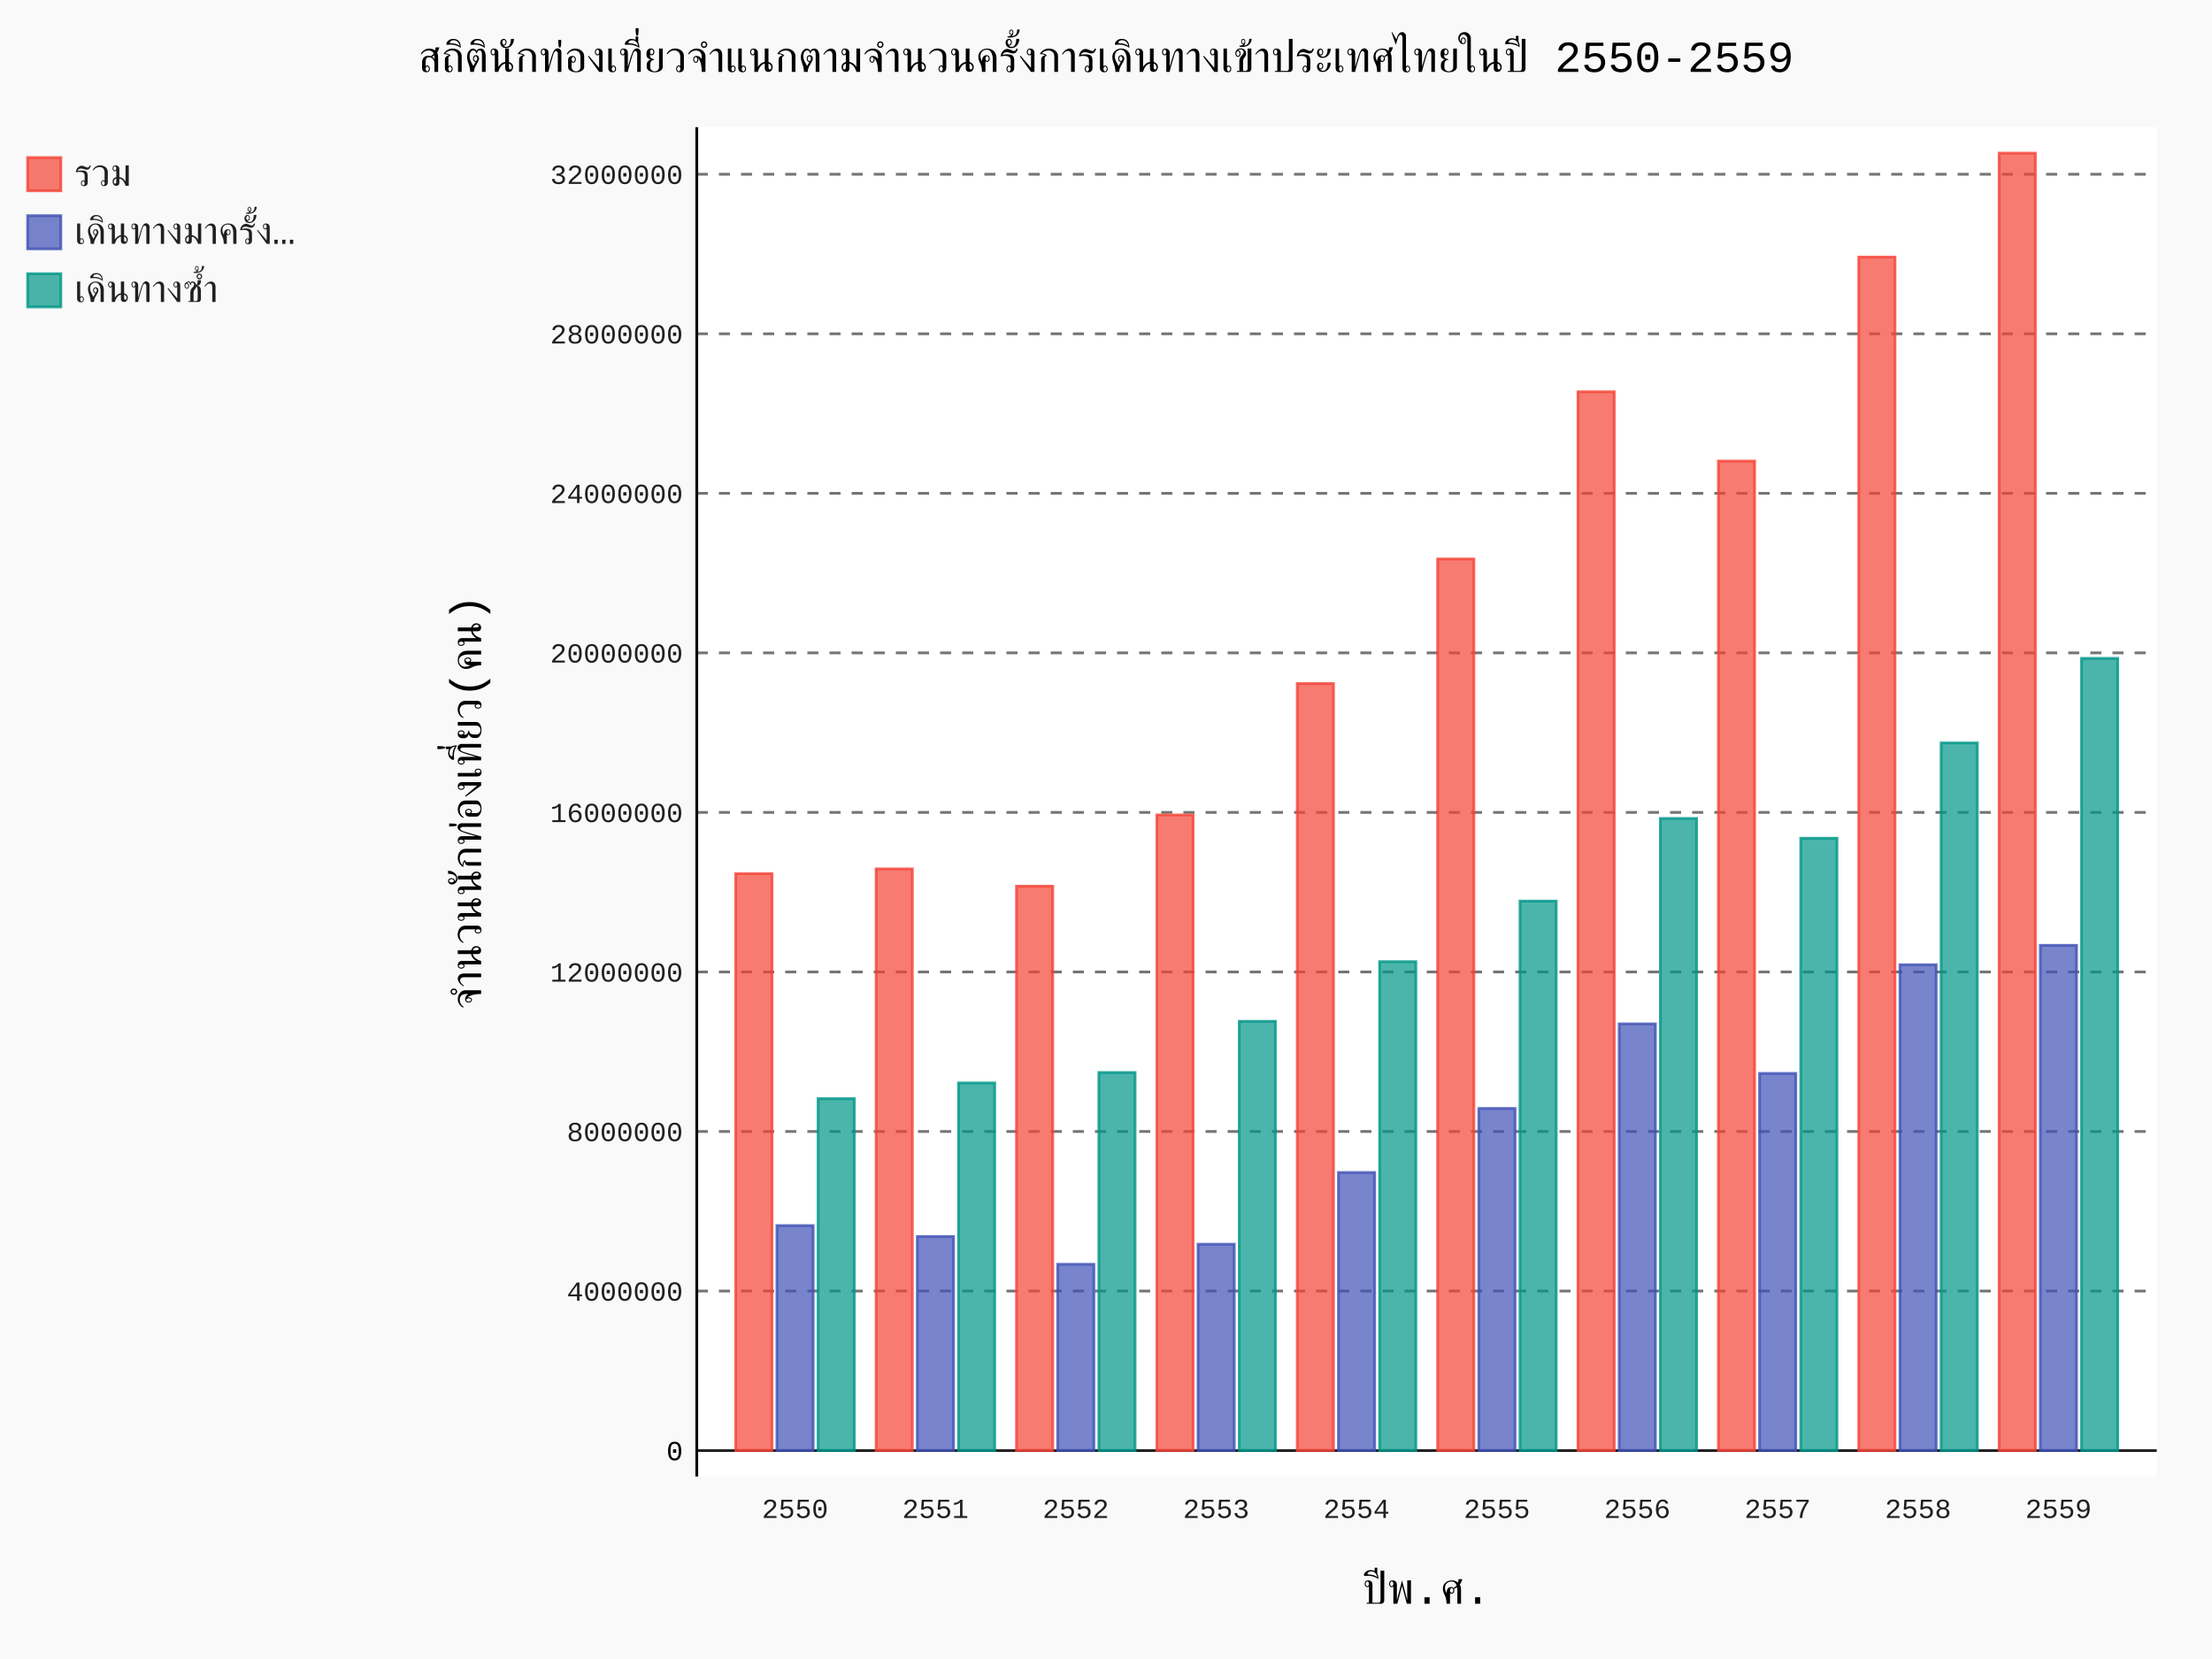
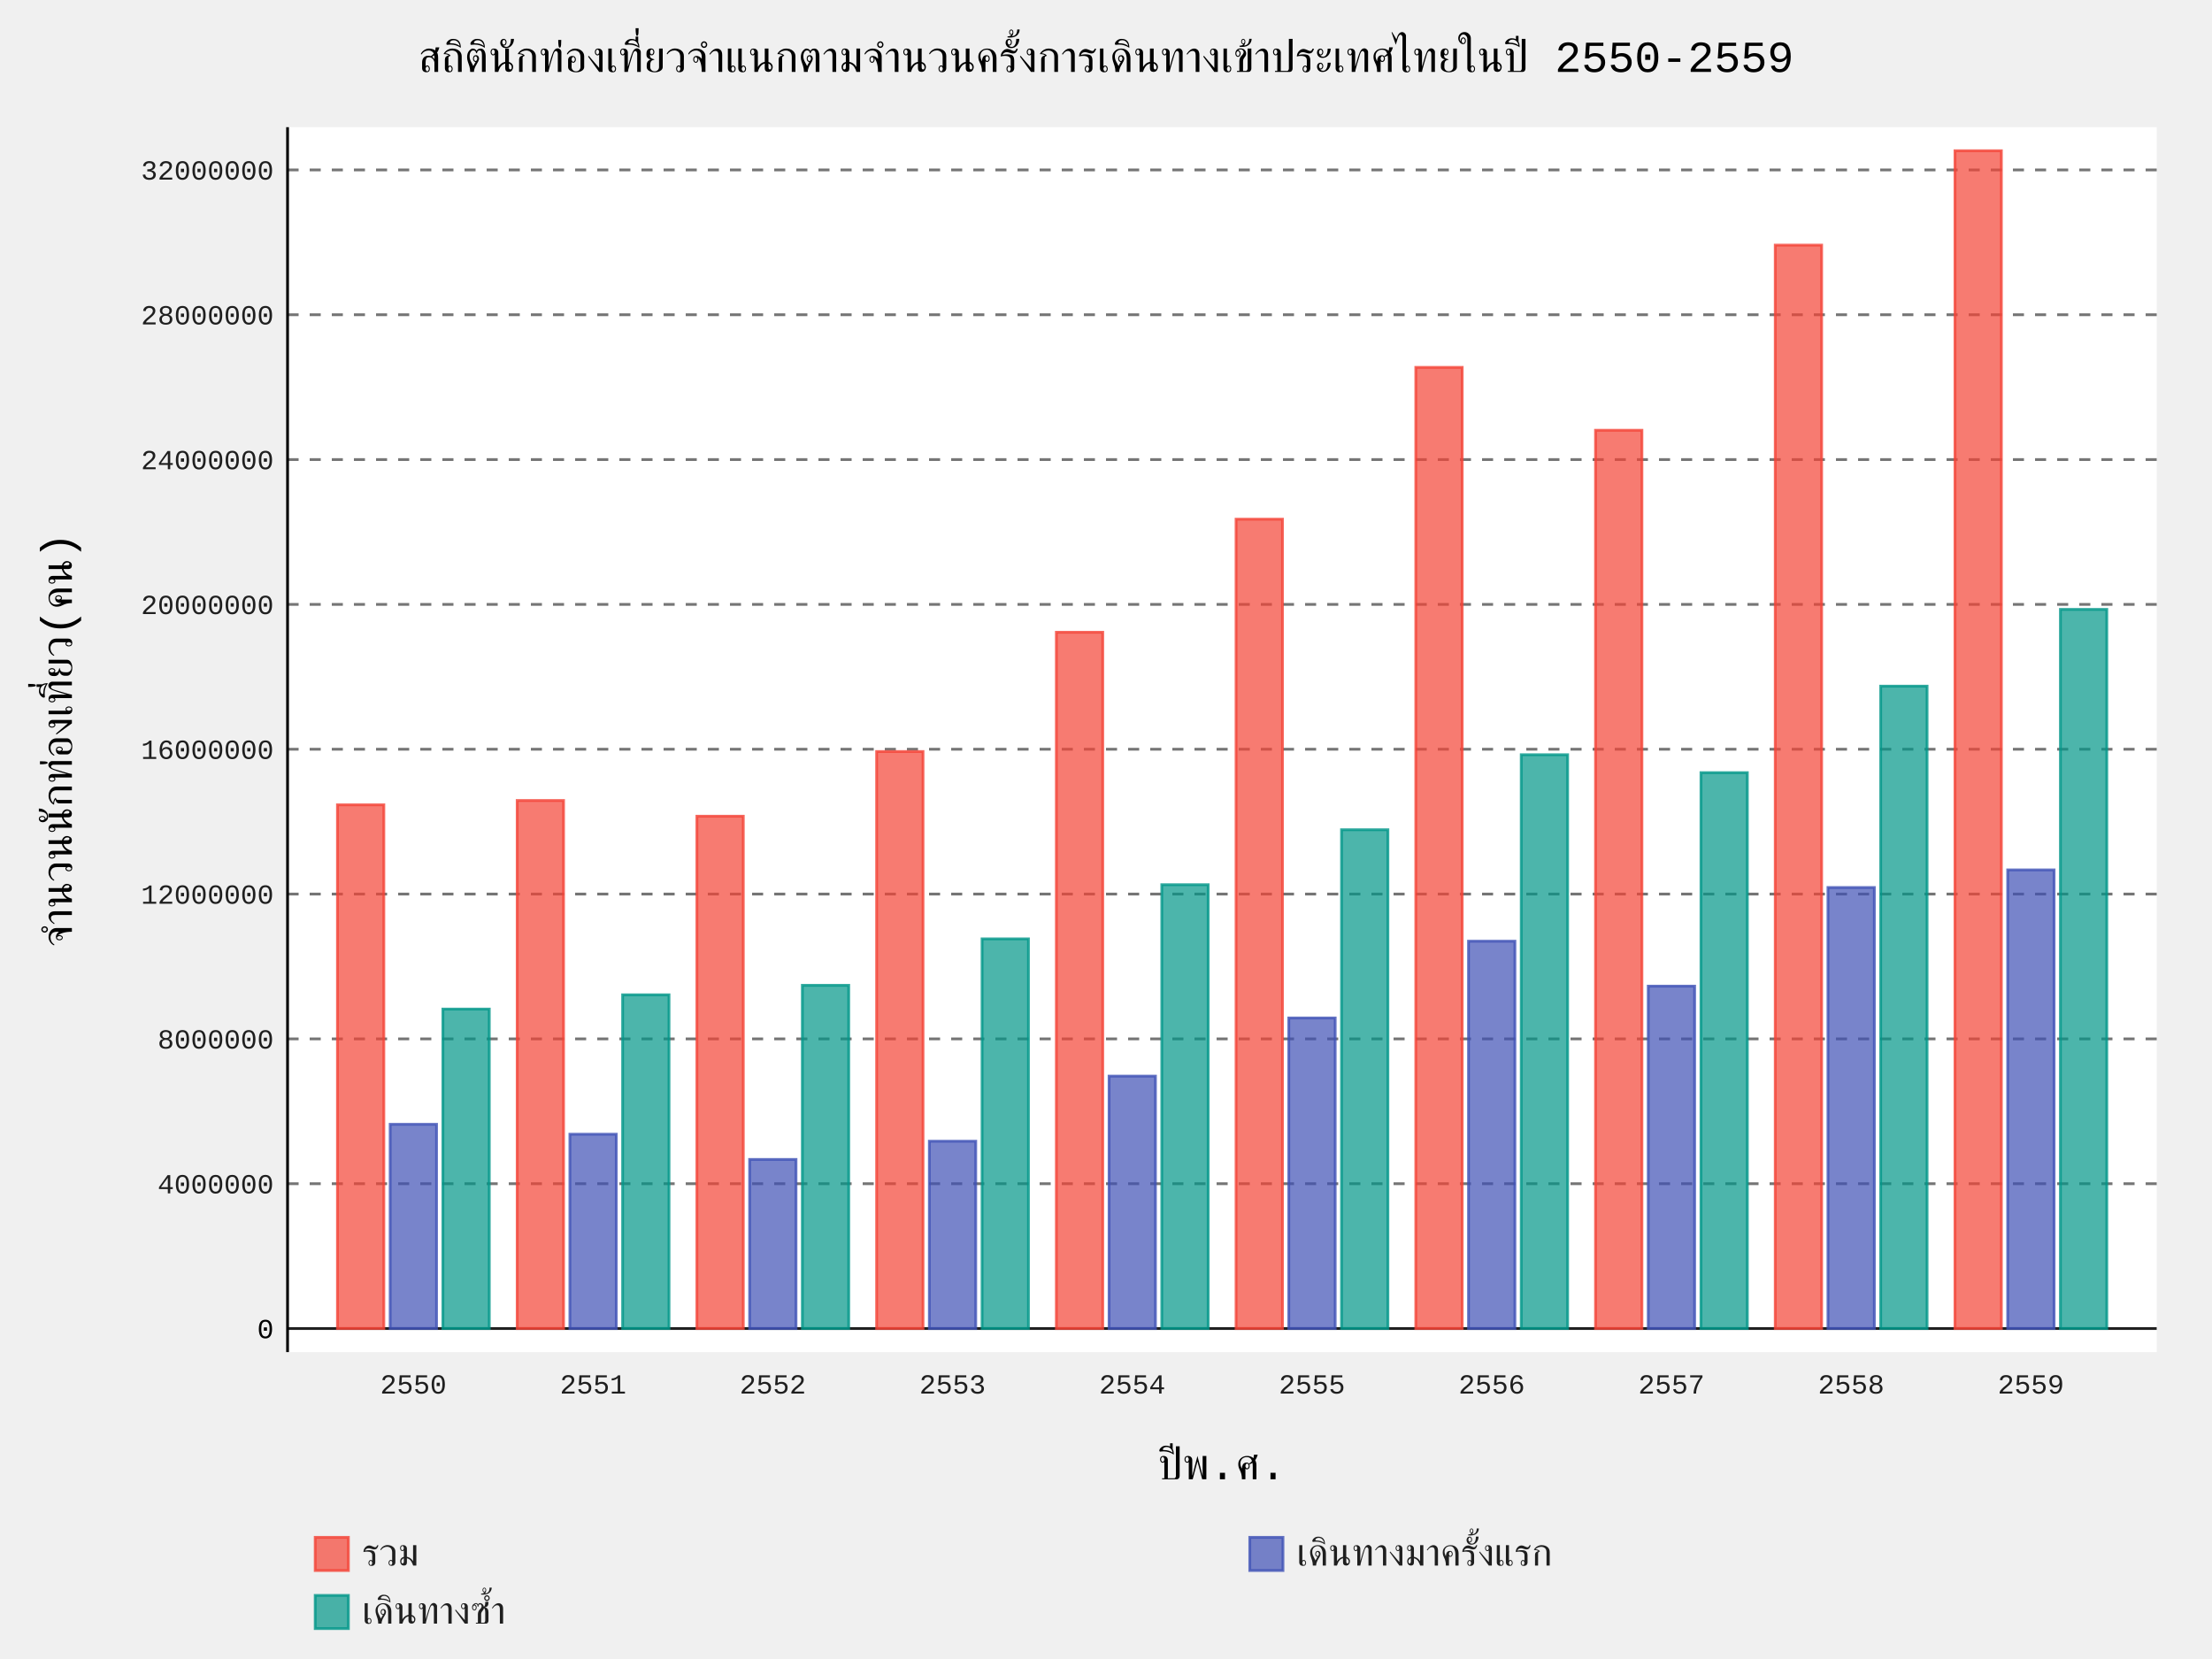
- <svg xmlns="http://www.w3.org/2000/svg" id="chart-8a398772-4ca2-445d-920a-6141f273beca" class="pygal-chart" viewBox="0 0 800 600">
+ <svg xmlns="http://www.w3.org/2000/svg" id="chart-b0ba2eca-9daf-46e3-bdf9-37c0a12cc873" class="pygal-chart" viewBox="0 0 800 600">
  <defs>
-     <style type="text/css">#chart-8a398772-4ca2-445d-920a-6141f273beca{-webkit-user-select:none;-webkit-font-smoothing:antialiased;font-family:Consolas,"Liberation Mono",Menlo,Courier,monospace}#chart-8a398772-4ca2-445d-920a-6141f273beca .title{font-family:Consolas,"Liberation Mono",Menlo,Courier,monospace;font-size:16px}#chart-8a398772-4ca2-445d-920a-6141f273beca .legends .legend text{font-family:Consolas,"Liberation Mono",Menlo,Courier,monospace;font-size:14px}#chart-8a398772-4ca2-445d-920a-6141f273beca .axis text{font-family:Consolas,"Liberation Mono",Menlo,Courier,monospace;font-size:10px}#chart-8a398772-4ca2-445d-920a-6141f273beca .axis text.major{font-family:Consolas,"Liberation Mono",Menlo,Courier,monospace;font-size:10px}#chart-8a398772-4ca2-445d-920a-6141f273beca .text-overlay text.value{font-family:Consolas,"Liberation Mono",Menlo,Courier,monospace;font-size:16px}#chart-8a398772-4ca2-445d-920a-6141f273beca .text-overlay text.label{font-family:Consolas,"Liberation Mono",Menlo,Courier,monospace;font-size:10px}#chart-8a398772-4ca2-445d-920a-6141f273beca .tooltip{font-family:Consolas,"Liberation Mono",Menlo,Courier,monospace;font-size:14px}#chart-8a398772-4ca2-445d-920a-6141f273beca text.no_data{font-family:Consolas,"Liberation Mono",Menlo,Courier,monospace;font-size:64px}
- #chart-8a398772-4ca2-445d-920a-6141f273beca{background-color:rgba(249,249,249,1)}#chart-8a398772-4ca2-445d-920a-6141f273beca path,#chart-8a398772-4ca2-445d-920a-6141f273beca line,#chart-8a398772-4ca2-445d-920a-6141f273beca rect,#chart-8a398772-4ca2-445d-920a-6141f273beca circle{-webkit-transition:150ms;-moz-transition:150ms;transition:150ms}#chart-8a398772-4ca2-445d-920a-6141f273beca .graph &gt; .background{fill:rgba(249,249,249,1)}#chart-8a398772-4ca2-445d-920a-6141f273beca .plot &gt; .background{fill:rgba(255,255,255,1)}#chart-8a398772-4ca2-445d-920a-6141f273beca .graph{fill:rgba(0,0,0,.87)}#chart-8a398772-4ca2-445d-920a-6141f273beca text.no_data{fill:rgba(0,0,0,1)}#chart-8a398772-4ca2-445d-920a-6141f273beca .title{fill:rgba(0,0,0,1)}#chart-8a398772-4ca2-445d-920a-6141f273beca .legends .legend text{fill:rgba(0,0,0,.87)}#chart-8a398772-4ca2-445d-920a-6141f273beca .legends .legend:hover text{fill:rgba(0,0,0,1)}#chart-8a398772-4ca2-445d-920a-6141f273beca .axis .line{stroke:rgba(0,0,0,1)}#chart-8a398772-4ca2-445d-920a-6141f273beca .axis .guide.line{stroke:rgba(0,0,0,.54)}#chart-8a398772-4ca2-445d-920a-6141f273beca .axis .major.line{stroke:rgba(0,0,0,.87)}#chart-8a398772-4ca2-445d-920a-6141f273beca .axis text.major{fill:rgba(0,0,0,1)}#chart-8a398772-4ca2-445d-920a-6141f273beca .axis.y .guides:hover .guide.line,#chart-8a398772-4ca2-445d-920a-6141f273beca .line-graph .axis.x .guides:hover .guide.line,#chart-8a398772-4ca2-445d-920a-6141f273beca .stackedline-graph .axis.x .guides:hover .guide.line,#chart-8a398772-4ca2-445d-920a-6141f273beca .xy-graph .axis.x .guides:hover .guide.line{stroke:rgba(0,0,0,1)}#chart-8a398772-4ca2-445d-920a-6141f273beca .axis .guides:hover text{fill:rgba(0,0,0,1)}#chart-8a398772-4ca2-445d-920a-6141f273beca .reactive{fill-opacity:.7;stroke-opacity:.8}#chart-8a398772-4ca2-445d-920a-6141f273beca .ci{stroke:rgba(0,0,0,.87)}#chart-8a398772-4ca2-445d-920a-6141f273beca .reactive.active,#chart-8a398772-4ca2-445d-920a-6141f273beca .active .reactive{fill-opacity:.8;stroke-opacity:.9;stroke-width:4}#chart-8a398772-4ca2-445d-920a-6141f273beca .ci .reactive.active{stroke-width:1.5}#chart-8a398772-4ca2-445d-920a-6141f273beca .series text{fill:rgba(0,0,0,1)}#chart-8a398772-4ca2-445d-920a-6141f273beca .tooltip rect{fill:rgba(255,255,255,1);stroke:rgba(0,0,0,1);-webkit-transition:opacity 150ms;-moz-transition:opacity 150ms;transition:opacity 150ms}#chart-8a398772-4ca2-445d-920a-6141f273beca .tooltip .label{fill:rgba(0,0,0,.87)}#chart-8a398772-4ca2-445d-920a-6141f273beca .tooltip .label{fill:rgba(0,0,0,.87)}#chart-8a398772-4ca2-445d-920a-6141f273beca .tooltip .legend{font-size:.8em;fill:rgba(0,0,0,.54)}#chart-8a398772-4ca2-445d-920a-6141f273beca .tooltip .x_label{font-size:.6em;fill:rgba(0,0,0,1)}#chart-8a398772-4ca2-445d-920a-6141f273beca .tooltip .xlink{font-size:.5em;text-decoration:underline}#chart-8a398772-4ca2-445d-920a-6141f273beca .tooltip .value{font-size:1.5em}#chart-8a398772-4ca2-445d-920a-6141f273beca .bound{font-size:.5em}#chart-8a398772-4ca2-445d-920a-6141f273beca .max-value{font-size:.75em;fill:rgba(0,0,0,.54)}#chart-8a398772-4ca2-445d-920a-6141f273beca .map-element{fill:rgba(255,255,255,1);stroke:rgba(0,0,0,.54) !important}#chart-8a398772-4ca2-445d-920a-6141f273beca .map-element .reactive{fill-opacity:inherit;stroke-opacity:inherit}#chart-8a398772-4ca2-445d-920a-6141f273beca .color-0,#chart-8a398772-4ca2-445d-920a-6141f273beca .color-0 a:visited{stroke:#F44336;fill:#F44336}#chart-8a398772-4ca2-445d-920a-6141f273beca .color-1,#chart-8a398772-4ca2-445d-920a-6141f273beca .color-1 a:visited{stroke:#3F51B5;fill:#3F51B5}#chart-8a398772-4ca2-445d-920a-6141f273beca .color-2,#chart-8a398772-4ca2-445d-920a-6141f273beca .color-2 a:visited{stroke:#009688;fill:#009688}#chart-8a398772-4ca2-445d-920a-6141f273beca .text-overlay .color-0 text{fill:black}#chart-8a398772-4ca2-445d-920a-6141f273beca .text-overlay .color-1 text{fill:black}#chart-8a398772-4ca2-445d-920a-6141f273beca .text-overlay .color-2 text{fill:black}
- #chart-8a398772-4ca2-445d-920a-6141f273beca text.no_data{text-anchor:middle}#chart-8a398772-4ca2-445d-920a-6141f273beca .guide.line{fill:none}#chart-8a398772-4ca2-445d-920a-6141f273beca .centered{text-anchor:middle}#chart-8a398772-4ca2-445d-920a-6141f273beca .title{text-anchor:middle}#chart-8a398772-4ca2-445d-920a-6141f273beca .legends .legend text{fill-opacity:1}#chart-8a398772-4ca2-445d-920a-6141f273beca .axis.x text{text-anchor:middle}#chart-8a398772-4ca2-445d-920a-6141f273beca .axis.x:not(.web) text[transform]{text-anchor:start}#chart-8a398772-4ca2-445d-920a-6141f273beca .axis.x:not(.web) text[transform].backwards{text-anchor:end}#chart-8a398772-4ca2-445d-920a-6141f273beca .axis.y text{text-anchor:end}#chart-8a398772-4ca2-445d-920a-6141f273beca .axis.y text[transform].backwards{text-anchor:start}#chart-8a398772-4ca2-445d-920a-6141f273beca .axis.y2 text{text-anchor:start}#chart-8a398772-4ca2-445d-920a-6141f273beca .axis.y2 text[transform].backwards{text-anchor:end}#chart-8a398772-4ca2-445d-920a-6141f273beca .axis .guide.line{stroke-dasharray:4,4}#chart-8a398772-4ca2-445d-920a-6141f273beca .axis .major.guide.line{stroke-dasharray:6,6}#chart-8a398772-4ca2-445d-920a-6141f273beca .horizontal .axis.y .guide.line,#chart-8a398772-4ca2-445d-920a-6141f273beca .horizontal .axis.y2 .guide.line,#chart-8a398772-4ca2-445d-920a-6141f273beca .vertical .axis.x .guide.line{opacity:0}#chart-8a398772-4ca2-445d-920a-6141f273beca .horizontal .axis.always_show .guide.line,#chart-8a398772-4ca2-445d-920a-6141f273beca .vertical .axis.always_show .guide.line{opacity:1 !important}#chart-8a398772-4ca2-445d-920a-6141f273beca .axis.y .guides:hover .guide.line,#chart-8a398772-4ca2-445d-920a-6141f273beca .axis.y2 .guides:hover .guide.line,#chart-8a398772-4ca2-445d-920a-6141f273beca .axis.x .guides:hover .guide.line{opacity:1}#chart-8a398772-4ca2-445d-920a-6141f273beca .axis .guides:hover text{opacity:1}#chart-8a398772-4ca2-445d-920a-6141f273beca .nofill{fill:none}#chart-8a398772-4ca2-445d-920a-6141f273beca .subtle-fill{fill-opacity:.2}#chart-8a398772-4ca2-445d-920a-6141f273beca .dot{stroke-width:1px;fill-opacity:1}#chart-8a398772-4ca2-445d-920a-6141f273beca .dot.active{stroke-width:5px}#chart-8a398772-4ca2-445d-920a-6141f273beca .dot.negative{fill:transparent}#chart-8a398772-4ca2-445d-920a-6141f273beca text,#chart-8a398772-4ca2-445d-920a-6141f273beca tspan{stroke:none !important}#chart-8a398772-4ca2-445d-920a-6141f273beca .series text.active{opacity:1}#chart-8a398772-4ca2-445d-920a-6141f273beca .tooltip rect{fill-opacity:.95;stroke-width:.5}#chart-8a398772-4ca2-445d-920a-6141f273beca .tooltip text{fill-opacity:1}#chart-8a398772-4ca2-445d-920a-6141f273beca .showable{visibility:hidden}#chart-8a398772-4ca2-445d-920a-6141f273beca .showable.shown{visibility:visible}#chart-8a398772-4ca2-445d-920a-6141f273beca .gauge-background{fill:rgba(229,229,229,1);stroke:none}#chart-8a398772-4ca2-445d-920a-6141f273beca .bg-lines{stroke:rgba(249,249,249,1);stroke-width:2px}</style>
+     <style type="text/css">#chart-b0ba2eca-9daf-46e3-bdf9-37c0a12cc873{-webkit-user-select:none;-webkit-font-smoothing:antialiased;font-family:Consolas,"Liberation Mono",Menlo,Courier,monospace}#chart-b0ba2eca-9daf-46e3-bdf9-37c0a12cc873 .title{font-family:Consolas,"Liberation Mono",Menlo,Courier,monospace;font-size:16px}#chart-b0ba2eca-9daf-46e3-bdf9-37c0a12cc873 .legends .legend text{font-family:Consolas,"Liberation Mono",Menlo,Courier,monospace;font-size:14px}#chart-b0ba2eca-9daf-46e3-bdf9-37c0a12cc873 .axis text{font-family:Consolas,"Liberation Mono",Menlo,Courier,monospace;font-size:10px}#chart-b0ba2eca-9daf-46e3-bdf9-37c0a12cc873 .axis text.major{font-family:Consolas,"Liberation Mono",Menlo,Courier,monospace;font-size:10px}#chart-b0ba2eca-9daf-46e3-bdf9-37c0a12cc873 .text-overlay text.value{font-family:Consolas,"Liberation Mono",Menlo,Courier,monospace;font-size:16px}#chart-b0ba2eca-9daf-46e3-bdf9-37c0a12cc873 .text-overlay text.label{font-family:Consolas,"Liberation Mono",Menlo,Courier,monospace;font-size:10px}#chart-b0ba2eca-9daf-46e3-bdf9-37c0a12cc873 .tooltip{font-family:Consolas,"Liberation Mono",Menlo,Courier,monospace;font-size:14px}#chart-b0ba2eca-9daf-46e3-bdf9-37c0a12cc873 text.no_data{font-family:Consolas,"Liberation Mono",Menlo,Courier,monospace;font-size:64px}
+ #chart-b0ba2eca-9daf-46e3-bdf9-37c0a12cc873{background-color:transparent}#chart-b0ba2eca-9daf-46e3-bdf9-37c0a12cc873 path,#chart-b0ba2eca-9daf-46e3-bdf9-37c0a12cc873 line,#chart-b0ba2eca-9daf-46e3-bdf9-37c0a12cc873 rect,#chart-b0ba2eca-9daf-46e3-bdf9-37c0a12cc873 circle{-webkit-transition:150ms;-moz-transition:150ms;transition:150ms}#chart-b0ba2eca-9daf-46e3-bdf9-37c0a12cc873 .graph &gt; .background{fill:transparent}#chart-b0ba2eca-9daf-46e3-bdf9-37c0a12cc873 .plot &gt; .background{fill:#FFFFFF}#chart-b0ba2eca-9daf-46e3-bdf9-37c0a12cc873 .graph{fill:rgba(0,0,0,.87)}#chart-b0ba2eca-9daf-46e3-bdf9-37c0a12cc873 text.no_data{fill:rgba(0,0,0,1)}#chart-b0ba2eca-9daf-46e3-bdf9-37c0a12cc873 .title{fill:rgba(0,0,0,1)}#chart-b0ba2eca-9daf-46e3-bdf9-37c0a12cc873 .legends .legend text{fill:rgba(0,0,0,.87)}#chart-b0ba2eca-9daf-46e3-bdf9-37c0a12cc873 .legends .legend:hover text{fill:rgba(0,0,0,1)}#chart-b0ba2eca-9daf-46e3-bdf9-37c0a12cc873 .axis .line{stroke:rgba(0,0,0,1)}#chart-b0ba2eca-9daf-46e3-bdf9-37c0a12cc873 .axis .guide.line{stroke:rgba(0,0,0,.54)}#chart-b0ba2eca-9daf-46e3-bdf9-37c0a12cc873 .axis .major.line{stroke:rgba(0,0,0,.87)}#chart-b0ba2eca-9daf-46e3-bdf9-37c0a12cc873 .axis text.major{fill:rgba(0,0,0,1)}#chart-b0ba2eca-9daf-46e3-bdf9-37c0a12cc873 .axis.y .guides:hover .guide.line,#chart-b0ba2eca-9daf-46e3-bdf9-37c0a12cc873 .line-graph .axis.x .guides:hover .guide.line,#chart-b0ba2eca-9daf-46e3-bdf9-37c0a12cc873 .stackedline-graph .axis.x .guides:hover .guide.line,#chart-b0ba2eca-9daf-46e3-bdf9-37c0a12cc873 .xy-graph .axis.x .guides:hover .guide.line{stroke:rgba(0,0,0,1)}#chart-b0ba2eca-9daf-46e3-bdf9-37c0a12cc873 .axis .guides:hover text{fill:rgba(0,0,0,1)}#chart-b0ba2eca-9daf-46e3-bdf9-37c0a12cc873 .reactive{fill-opacity:.7;stroke-opacity:.8}#chart-b0ba2eca-9daf-46e3-bdf9-37c0a12cc873 .ci{stroke:rgba(0,0,0,.87)}#chart-b0ba2eca-9daf-46e3-bdf9-37c0a12cc873 .reactive.active,#chart-b0ba2eca-9daf-46e3-bdf9-37c0a12cc873 .active .reactive{fill-opacity:.8;stroke-opacity:.9;stroke-width:4}#chart-b0ba2eca-9daf-46e3-bdf9-37c0a12cc873 .ci .reactive.active{stroke-width:1.5}#chart-b0ba2eca-9daf-46e3-bdf9-37c0a12cc873 .series text{fill:rgba(0,0,0,1)}#chart-b0ba2eca-9daf-46e3-bdf9-37c0a12cc873 .tooltip rect{fill:#FFFFFF;stroke:rgba(0,0,0,1);-webkit-transition:opacity 150ms;-moz-transition:opacity 150ms;transition:opacity 150ms}#chart-b0ba2eca-9daf-46e3-bdf9-37c0a12cc873 .tooltip .label{fill:rgba(0,0,0,.87)}#chart-b0ba2eca-9daf-46e3-bdf9-37c0a12cc873 .tooltip .label{fill:rgba(0,0,0,.87)}#chart-b0ba2eca-9daf-46e3-bdf9-37c0a12cc873 .tooltip .legend{font-size:.8em;fill:rgba(0,0,0,.54)}#chart-b0ba2eca-9daf-46e3-bdf9-37c0a12cc873 .tooltip .x_label{font-size:.6em;fill:rgba(0,0,0,1)}#chart-b0ba2eca-9daf-46e3-bdf9-37c0a12cc873 .tooltip .xlink{font-size:.5em;text-decoration:underline}#chart-b0ba2eca-9daf-46e3-bdf9-37c0a12cc873 .tooltip .value{font-size:1.5em}#chart-b0ba2eca-9daf-46e3-bdf9-37c0a12cc873 .bound{font-size:.5em}#chart-b0ba2eca-9daf-46e3-bdf9-37c0a12cc873 .max-value{font-size:.75em;fill:rgba(0,0,0,.54)}#chart-b0ba2eca-9daf-46e3-bdf9-37c0a12cc873 .map-element{fill:#FFFFFF;stroke:rgba(0,0,0,.54) !important}#chart-b0ba2eca-9daf-46e3-bdf9-37c0a12cc873 .map-element .reactive{fill-opacity:inherit;stroke-opacity:inherit}#chart-b0ba2eca-9daf-46e3-bdf9-37c0a12cc873 .color-0,#chart-b0ba2eca-9daf-46e3-bdf9-37c0a12cc873 .color-0 a:visited{stroke:#F44336;fill:#F44336}#chart-b0ba2eca-9daf-46e3-bdf9-37c0a12cc873 .color-1,#chart-b0ba2eca-9daf-46e3-bdf9-37c0a12cc873 .color-1 a:visited{stroke:#3F51B5;fill:#3F51B5}#chart-b0ba2eca-9daf-46e3-bdf9-37c0a12cc873 .color-2,#chart-b0ba2eca-9daf-46e3-bdf9-37c0a12cc873 .color-2 a:visited{stroke:#009688;fill:#009688}#chart-b0ba2eca-9daf-46e3-bdf9-37c0a12cc873 .text-overlay .color-0 text{fill:black}#chart-b0ba2eca-9daf-46e3-bdf9-37c0a12cc873 .text-overlay .color-1 text{fill:black}#chart-b0ba2eca-9daf-46e3-bdf9-37c0a12cc873 .text-overlay .color-2 text{fill:black}
+ #chart-b0ba2eca-9daf-46e3-bdf9-37c0a12cc873 text.no_data{text-anchor:middle}#chart-b0ba2eca-9daf-46e3-bdf9-37c0a12cc873 .guide.line{fill:none}#chart-b0ba2eca-9daf-46e3-bdf9-37c0a12cc873 .centered{text-anchor:middle}#chart-b0ba2eca-9daf-46e3-bdf9-37c0a12cc873 .title{text-anchor:middle}#chart-b0ba2eca-9daf-46e3-bdf9-37c0a12cc873 .legends .legend text{fill-opacity:1}#chart-b0ba2eca-9daf-46e3-bdf9-37c0a12cc873 .axis.x text{text-anchor:middle}#chart-b0ba2eca-9daf-46e3-bdf9-37c0a12cc873 .axis.x:not(.web) text[transform]{text-anchor:start}#chart-b0ba2eca-9daf-46e3-bdf9-37c0a12cc873 .axis.x:not(.web) text[transform].backwards{text-anchor:end}#chart-b0ba2eca-9daf-46e3-bdf9-37c0a12cc873 .axis.y text{text-anchor:end}#chart-b0ba2eca-9daf-46e3-bdf9-37c0a12cc873 .axis.y text[transform].backwards{text-anchor:start}#chart-b0ba2eca-9daf-46e3-bdf9-37c0a12cc873 .axis.y2 text{text-anchor:start}#chart-b0ba2eca-9daf-46e3-bdf9-37c0a12cc873 .axis.y2 text[transform].backwards{text-anchor:end}#chart-b0ba2eca-9daf-46e3-bdf9-37c0a12cc873 .axis .guide.line{stroke-dasharray:4,4}#chart-b0ba2eca-9daf-46e3-bdf9-37c0a12cc873 .axis .major.guide.line{stroke-dasharray:6,6}#chart-b0ba2eca-9daf-46e3-bdf9-37c0a12cc873 .horizontal .axis.y .guide.line,#chart-b0ba2eca-9daf-46e3-bdf9-37c0a12cc873 .horizontal .axis.y2 .guide.line,#chart-b0ba2eca-9daf-46e3-bdf9-37c0a12cc873 .vertical .axis.x .guide.line{opacity:0}#chart-b0ba2eca-9daf-46e3-bdf9-37c0a12cc873 .horizontal .axis.always_show .guide.line,#chart-b0ba2eca-9daf-46e3-bdf9-37c0a12cc873 .vertical .axis.always_show .guide.line{opacity:1 !important}#chart-b0ba2eca-9daf-46e3-bdf9-37c0a12cc873 .axis.y .guides:hover .guide.line,#chart-b0ba2eca-9daf-46e3-bdf9-37c0a12cc873 .axis.y2 .guides:hover .guide.line,#chart-b0ba2eca-9daf-46e3-bdf9-37c0a12cc873 .axis.x .guides:hover .guide.line{opacity:1}#chart-b0ba2eca-9daf-46e3-bdf9-37c0a12cc873 .axis .guides:hover text{opacity:1}#chart-b0ba2eca-9daf-46e3-bdf9-37c0a12cc873 .nofill{fill:none}#chart-b0ba2eca-9daf-46e3-bdf9-37c0a12cc873 .subtle-fill{fill-opacity:.2}#chart-b0ba2eca-9daf-46e3-bdf9-37c0a12cc873 .dot{stroke-width:1px;fill-opacity:1}#chart-b0ba2eca-9daf-46e3-bdf9-37c0a12cc873 .dot.active{stroke-width:5px}#chart-b0ba2eca-9daf-46e3-bdf9-37c0a12cc873 .dot.negative{fill:transparent}#chart-b0ba2eca-9daf-46e3-bdf9-37c0a12cc873 text,#chart-b0ba2eca-9daf-46e3-bdf9-37c0a12cc873 tspan{stroke:none !important}#chart-b0ba2eca-9daf-46e3-bdf9-37c0a12cc873 .series text.active{opacity:1}#chart-b0ba2eca-9daf-46e3-bdf9-37c0a12cc873 .tooltip rect{fill-opacity:.95;stroke-width:.5}#chart-b0ba2eca-9daf-46e3-bdf9-37c0a12cc873 .tooltip text{fill-opacity:1}#chart-b0ba2eca-9daf-46e3-bdf9-37c0a12cc873 .showable{visibility:hidden}#chart-b0ba2eca-9daf-46e3-bdf9-37c0a12cc873 .showable.shown{visibility:visible}#chart-b0ba2eca-9daf-46e3-bdf9-37c0a12cc873 .gauge-background{fill:rgba(229,229,229,1);stroke:none}#chart-b0ba2eca-9daf-46e3-bdf9-37c0a12cc873 .bg-lines{stroke:transparent;stroke-width:2px}</style>
  </defs>
  <g class="graph bar-graph vertical">
    <rect class="background" height="600" width="800" x="0" y="0" />
-     <g class="plot" transform="translate(252, 46)">
-       <rect class="background" height="488" width="528.0" x="0" y="0" />
+     <g class="plot" transform="translate(104, 46)">
+       <rect class="background" height="443.0" width="676.0" x="0" y="0" />
      <g class="axis y always_show">
        <g class="guides">
-           <path class="axis major line" d="M0 478.615 h528" />
-           <text class="major" x="-5" y="482.115">0</text>
-         </g>
-         <g class="guides">
-           <path class="guide line" d="M0 420.916 h528" />
-           <text class="" x="-5" y="424.416">4000000</text>
-         </g>
-         <g class="guides">
-           <path class="guide line" d="M0 363.217 h528" />
-           <text class="" x="-5" y="366.717">8000000</text>
-         </g>
-         <g class="guides">
-           <path class="guide line" d="M0 305.519 h528" />
-           <text class="" x="-5" y="309.019">12000000</text>
-         </g>
-         <g class="guides">
-           <path class="guide line" d="M0 247.82 h528" />
-           <text class="" x="-5" y="251.32">16000000</text>
-         </g>
-         <g class="guides">
-           <path class="guide line" d="M0 190.121 h528" />
-           <text class="" x="-5" y="193.621">20000000</text>
-         </g>
-         <g class="guides">
-           <path class="guide line" d="M0 132.422 h528" />
-           <text class="" x="-5" y="135.922">24000000</text>
-         </g>
-         <g class="guides">
-           <path class="guide line" d="M0 74.723 h528" />
-           <text class="" x="-5" y="78.223">28000000</text>
-         </g>
-         <g class="guides">
-           <path class="guide line" d="M0 17.024 h528" />
-           <text class="" x="-5" y="20.524">32000000</text>
+           <path class="axis major line" d="M0 434.481 h676" />
+           <text class="major" x="-5" y="437.981">0</text>
+         </g>
+         <g class="guides">
+           <path class="guide line" d="M0 382.102 h676" />
+           <text class="" x="-5" y="385.602">4000000</text>
+         </g>
+         <g class="guides">
+           <path class="guide line" d="M0 329.724 h676" />
+           <text class="" x="-5" y="333.224">8000000</text>
+         </g>
+         <g class="guides">
+           <path class="guide line" d="M0 277.346 h676" />
+           <text class="" x="-5" y="280.846">12000000</text>
+         </g>
+         <g class="guides">
+           <path class="guide line" d="M0 224.967 h676" />
+           <text class="" x="-5" y="228.467">16000000</text>
+         </g>
+         <g class="guides">
+           <path class="guide line" d="M0 172.589 h676" />
+           <text class="" x="-5" y="176.089">20000000</text>
+         </g>
+         <g class="guides">
+           <path class="guide line" d="M0 120.211 h676" />
+           <text class="" x="-5" y="123.711">24000000</text>
+         </g>
+         <g class="guides">
+           <path class="guide line" d="M0 67.832 h676" />
+           <text class="" x="-5" y="71.332">28000000</text>
+         </g>
+         <g class="guides">
+           <path class="guide line" d="M0 15.454 h676" />
+           <text class="" x="-5" y="18.954">32000000</text>
        </g>
      </g>
      <g class="axis x">
-         <path class="line" d="M0 0 v488" />
-         <g class="guides">
-           <path class="guide line" d="M35.538 0 v488" />
-           <text class="" x="35.538" y="503.0">2550</text>
-         </g>
-         <g class="guides">
-           <path class="guide line" d="M86.308 0 v488" />
-           <text class="" x="86.308" y="503.0">2551</text>
-         </g>
-         <g class="guides">
-           <path class="guide line" d="M137.077 0 v488" />
-           <text class="" x="137.077" y="503.0">2552</text>
-         </g>
-         <g class="guides">
-           <path class="guide line" d="M187.846 0 v488" />
-           <text class="" x="187.846" y="503.0">2553</text>
-         </g>
-         <g class="guides">
-           <path class="guide line" d="M238.615 0 v488" />
-           <text class="" x="238.615" y="503.0">2554</text>
-         </g>
-         <g class="guides">
-           <path class="guide line" d="M289.385 0 v488" />
-           <text class="" x="289.385" y="503.0">2555</text>
-         </g>
-         <g class="guides">
-           <path class="guide line" d="M340.154 0 v488" />
-           <text class="" x="340.154" y="503.0">2556</text>
-         </g>
-         <g class="guides">
-           <path class="guide line" d="M390.923 0 v488" />
-           <text class="" x="390.923" y="503.0">2557</text>
-         </g>
-         <g class="guides">
-           <path class="guide line" d="M441.692 0 v488" />
-           <text class="" x="441.692" y="503.0">2558</text>
-         </g>
-         <g class="guides">
-           <path class="guide line" d="M492.462 0 v488" />
-           <text class="" x="492.462" y="503.0">2559</text>
+         <path class="line" d="M0 0 v443" />
+         <g class="guides">
+           <path class="guide line" d="M45.5 0 v443" />
+           <text class="" x="45.5" y="458.0">2550</text>
+         </g>
+         <g class="guides">
+           <path class="guide line" d="M110.5 0 v443" />
+           <text class="" x="110.5" y="458.0">2551</text>
+         </g>
+         <g class="guides">
+           <path class="guide line" d="M175.5 0 v443" />
+           <text class="" x="175.5" y="458.0">2552</text>
+         </g>
+         <g class="guides">
+           <path class="guide line" d="M240.5 0 v443" />
+           <text class="" x="240.5" y="458.0">2553</text>
+         </g>
+         <g class="guides">
+           <path class="guide line" d="M305.5 0 v443" />
+           <text class="" x="305.5" y="458.0">2554</text>
+         </g>
+         <g class="guides">
+           <path class="guide line" d="M370.5 0 v443" />
+           <text class="" x="370.5" y="458.0">2555</text>
+         </g>
+         <g class="guides">
+           <path class="guide line" d="M435.5 0 v443" />
+           <text class="" x="435.5" y="458.0">2556</text>
+         </g>
+         <g class="guides">
+           <path class="guide line" d="M500.5 0 v443" />
+           <text class="" x="500.5" y="458.0">2557</text>
+         </g>
+         <g class="guides">
+           <path class="guide line" d="M565.5 0 v443" />
+           <text class="" x="565.5" y="458.0">2558</text>
+         </g>
+         <g class="guides">
+           <path class="guide line" d="M630.5 0 v443" />
+           <text class="" x="630.5" y="458.0">2559</text>
        </g>
      </g>
      <g class="series serie-0 color-0">
        <g class="bars">
          <g class="bar">
-             <rect class="rect reactive tooltip-trigger" height="208.643" rx="0" ry="0" width="13.105" x="14.094" y="269.973" />
-           </g>
-           <g class="bar">
-             <rect class="rect reactive tooltip-trigger" height="210.374" rx="0" ry="0" width="13.105" x="64.863" y="268.242" />
-           </g>
-           <g class="bar">
-             <rect class="rect reactive tooltip-trigger" height="204.108" rx="0" ry="0" width="13.105" x="115.632" y="274.508" />
-           </g>
-           <g class="bar">
-             <rect class="rect reactive tooltip-trigger" height="229.878" rx="0" ry="0" width="13.105" x="166.401" y="248.737" />
-           </g>
-           <g class="bar">
-             <rect class="rect reactive tooltip-trigger" height="277.394" rx="0" ry="0" width="13.105" x="217.17" y="201.221" />
-           </g>
-           <g class="bar">
-             <rect class="rect reactive tooltip-trigger" height="322.449" rx="0" ry="0" width="13.105" x="267.94" y="156.166" />
-           </g>
-           <g class="bar">
-             <rect class="rect reactive tooltip-trigger" height="382.93" rx="0" ry="0" width="13.105" x="318.709" y="95.686" />
-           </g>
-           <g class="bar">
-             <rect class="rect reactive tooltip-trigger" height="357.873" rx="0" ry="0" width="13.105" x="369.478" y="120.742" />
-           </g>
-           <g class="bar">
-             <rect class="rect reactive tooltip-trigger" height="431.634" rx="0" ry="0" width="13.105" x="420.247" y="46.981" />
-           </g>
-           <g class="bar">
-             <rect class="rect reactive tooltip-trigger" height="469.231" rx="0" ry="0" width="13.105" x="471.017" y="9.385" />
+             <rect class="rect reactive tooltip-trigger" height="189.403" rx="0" ry="0" width="16.779" x="18.044" y="245.078" />
+           </g>
+           <g class="bar">
+             <rect class="rect reactive tooltip-trigger" height="190.974" rx="0" ry="0" width="16.779" x="83.044" y="243.506" />
+           </g>
+           <g class="bar">
+             <rect class="rect reactive tooltip-trigger" height="185.286" rx="0" ry="0" width="16.779" x="148.044" y="249.194" />
+           </g>
+           <g class="bar">
+             <rect class="rect reactive tooltip-trigger" height="208.681" rx="0" ry="0" width="16.779" x="213.044" y="225.8" />
+           </g>
+           <g class="bar">
+             <rect class="rect reactive tooltip-trigger" height="251.815" rx="0" ry="0" width="16.779" x="278.044" y="182.666" />
+           </g>
+           <g class="bar">
+             <rect class="rect reactive tooltip-trigger" height="292.715" rx="0" ry="0" width="16.779" x="343.044" y="141.766" />
+           </g>
+           <g class="bar">
+             <rect class="rect reactive tooltip-trigger" height="347.618" rx="0" ry="0" width="16.779" x="408.044" y="86.862" />
+           </g>
+           <g class="bar">
+             <rect class="rect reactive tooltip-trigger" height="324.873" rx="0" ry="0" width="16.779" x="473.044" y="109.608" />
+           </g>
+           <g class="bar">
+             <rect class="rect reactive tooltip-trigger" height="391.832" rx="0" ry="0" width="16.779" x="538.044" y="42.649" />
+           </g>
+           <g class="bar">
+             <rect class="rect reactive tooltip-trigger" height="425.962" rx="0" ry="0" width="16.779" x="603.044" y="8.519" />
          </g>
        </g>
      </g>
      <g class="series serie-1 color-1">
        <g class="bars">
          <g class="bar">
-             <rect class="rect reactive tooltip-trigger" height="81.368" rx="0" ry="0" width="13.105" x="28.986" y="397.248" />
-           </g>
-           <g class="bar">
-             <rect class="rect reactive tooltip-trigger" height="77.417" rx="0" ry="0" width="13.105" x="79.755" y="401.198" />
-           </g>
-           <g class="bar">
-             <rect class="rect reactive tooltip-trigger" height="67.371" rx="0" ry="0" width="13.105" x="130.524" y="411.245" />
-           </g>
-           <g class="bar">
-             <rect class="rect reactive tooltip-trigger" height="74.63" rx="0" ry="0" width="13.105" x="181.294" y="403.985" />
-           </g>
-           <g class="bar">
-             <rect class="rect reactive tooltip-trigger" height="100.569" rx="0" ry="0" width="13.105" x="232.063" y="378.047" />
-           </g>
-           <g class="bar">
-             <rect class="rect reactive tooltip-trigger" height="123.728" rx="0" ry="0" width="13.105" x="282.832" y="354.888" />
-           </g>
-           <g class="bar">
-             <rect class="rect reactive tooltip-trigger" height="154.321" rx="0" ry="0" width="13.105" x="333.601" y="324.294" />
-           </g>
-           <g class="bar">
-             <rect class="rect reactive tooltip-trigger" height="136.409" rx="0" ry="0" width="13.105" x="384.37" y="342.207" />
-           </g>
-           <g class="bar">
-             <rect class="rect reactive tooltip-trigger" height="175.708" rx="0" ry="0" width="13.105" x="435.14" y="302.908" />
-           </g>
-           <g class="bar">
-             <rect class="rect reactive tooltip-trigger" height="182.721" rx="0" ry="0" width="13.105" x="485.909" y="295.895" />
+             <rect class="rect reactive tooltip-trigger" height="73.864" rx="0" ry="0" width="16.779" x="37.111" y="360.616" />
+           </g>
+           <g class="bar">
+             <rect class="rect reactive tooltip-trigger" height="70.278" rx="0" ry="0" width="16.779" x="102.111" y="364.203" />
+           </g>
+           <g class="bar">
+             <rect class="rect reactive tooltip-trigger" height="61.158" rx="0" ry="0" width="16.779" x="167.111" y="373.323" />
+           </g>
+           <g class="bar">
+             <rect class="rect reactive tooltip-trigger" height="67.749" rx="0" ry="0" width="16.779" x="232.111" y="366.732" />
+           </g>
+           <g class="bar">
+             <rect class="rect reactive tooltip-trigger" height="91.295" rx="0" ry="0" width="16.779" x="297.111" y="343.186" />
+           </g>
+           <g class="bar">
+             <rect class="rect reactive tooltip-trigger" height="112.318" rx="0" ry="0" width="16.779" x="362.111" y="322.162" />
+           </g>
+           <g class="bar">
+             <rect class="rect reactive tooltip-trigger" height="140.091" rx="0" ry="0" width="16.779" x="427.111" y="294.39" />
+           </g>
+           <g class="bar">
+             <rect class="rect reactive tooltip-trigger" height="123.83" rx="0" ry="0" width="16.779" x="492.111" y="310.651" />
+           </g>
+           <g class="bar">
+             <rect class="rect reactive tooltip-trigger" height="159.505" rx="0" ry="0" width="16.779" x="557.111" y="274.976" />
+           </g>
+           <g class="bar">
+             <rect class="rect reactive tooltip-trigger" height="165.872" rx="0" ry="0" width="16.779" x="622.111" y="268.609" />
          </g>
        </g>
      </g>
      <g class="series serie-2 color-2">
        <g class="bars">
          <g class="bar">
-             <rect class="rect reactive tooltip-trigger" height="127.275" rx="0" ry="0" width="13.105" x="43.878" y="351.34" />
-           </g>
-           <g class="bar">
-             <rect class="rect reactive tooltip-trigger" height="132.957" rx="0" ry="0" width="13.105" x="94.647" y="345.659" />
-           </g>
-           <g class="bar">
-             <rect class="rect reactive tooltip-trigger" height="136.737" rx="0" ry="0" width="13.105" x="145.417" y="341.878" />
-           </g>
-           <g class="bar">
-             <rect class="rect reactive tooltip-trigger" height="155.248" rx="0" ry="0" width="13.105" x="196.186" y="323.367" />
-           </g>
-           <g class="bar">
-             <rect class="rect reactive tooltip-trigger" height="176.826" rx="0" ry="0" width="13.105" x="246.955" y="301.79" />
-           </g>
-           <g class="bar">
-             <rect class="rect reactive tooltip-trigger" height="198.722" rx="0" ry="0" width="13.105" x="297.724" y="279.894" />
-           </g>
-           <g class="bar">
-             <rect class="rect reactive tooltip-trigger" height="228.608" rx="0" ry="0" width="13.105" x="348.494" y="250.007" />
-           </g>
-           <g class="bar">
-             <rect class="rect reactive tooltip-trigger" height="221.464" rx="0" ry="0" width="13.105" x="399.263" y="257.151" />
-           </g>
-           <g class="bar">
-             <rect class="rect reactive tooltip-trigger" height="255.926" rx="0" ry="0" width="13.105" x="450.032" y="222.689" />
-           </g>
-           <g class="bar">
-             <rect class="rect reactive tooltip-trigger" height="286.51" rx="0" ry="0" width="13.105" x="500.801" y="192.105" />
+             <rect class="rect reactive tooltip-trigger" height="115.539" rx="0" ry="0" width="16.779" x="56.177" y="318.942" />
+           </g>
+           <g class="bar">
+             <rect class="rect reactive tooltip-trigger" height="120.696" rx="0" ry="0" width="16.779" x="121.177" y="313.784" />
+           </g>
+           <g class="bar">
+             <rect class="rect reactive tooltip-trigger" height="124.128" rx="0" ry="0" width="16.779" x="186.177" y="310.353" />
+           </g>
+           <g class="bar">
+             <rect class="rect reactive tooltip-trigger" height="140.932" rx="0" ry="0" width="16.779" x="251.177" y="293.549" />
+           </g>
+           <g class="bar">
+             <rect class="rect reactive tooltip-trigger" height="160.52" rx="0" ry="0" width="16.779" x="316.177" y="273.961" />
+           </g>
+           <g class="bar">
+             <rect class="rect reactive tooltip-trigger" height="180.397" rx="0" ry="0" width="16.779" x="381.177" y="254.084" />
+           </g>
+           <g class="bar">
+             <rect class="rect reactive tooltip-trigger" height="207.528" rx="0" ry="0" width="16.779" x="446.177" y="226.953" />
+           </g>
+           <g class="bar">
+             <rect class="rect reactive tooltip-trigger" height="201.043" rx="0" ry="0" width="16.779" x="511.177" y="233.438" />
+           </g>
+           <g class="bar">
+             <rect class="rect reactive tooltip-trigger" height="232.327" rx="0" ry="0" width="16.779" x="576.177" y="202.154" />
+           </g>
+           <g class="bar">
+             <rect class="rect reactive tooltip-trigger" height="260.09" rx="0" ry="0" width="16.779" x="641.177" y="174.391" />
          </g>
        </g>
      </g>
    </g>
    <g class="titles">
      <text class="title plot_title" x="400.0" y="26">สถิตินักท่องเที่ยวจำแนกตามจำนวนครั้งการเดินทางเข้าประเทศไทยในปี 2550-2559</text>
-       <text class="title" x="516.0" y="580">ปีพ.ศ.</text>
-       <text class="title" x="148.0" y="316.0" transform="rotate(-90 148 290)">จำนวนนักท่องเที่ยว(คน)</text>
-     </g>
-     <g class="plot overlay" transform="translate(252, 46)">
+       <text class="title" x="442.0" y="535.0">ปีพ.ศ.</text>
+       <text class="title" x="0" y="293.5" transform="rotate(-90 0 267.5)">จำนวนนักท่องเที่ยว(คน)</text>
+     </g>
+     <g class="plot overlay" transform="translate(104, 46)">
      <g class="series serie-0 color-0" />
      <g class="series serie-1 color-1" />
      <g class="series serie-2 color-2" />
    </g>
-     <g class="plot text-overlay" transform="translate(252, 46)">
+     <g class="plot text-overlay" transform="translate(104, 46)">
      <g class="series serie-0 color-0" />
      <g class="series serie-1 color-1" />
      <g class="series serie-2 color-2" />
    </g>
-     <g class="plot tooltip-overlay" transform="translate(252, 46)">
+     <g class="plot tooltip-overlay" transform="translate(104, 46)">
      <g class="tooltip" style="opacity: 0" transform="translate(0 0)">
        <rect class="tooltip-box" height="0" rx="0" ry="0" width="0" />
        <g class="text" />
      </g>
    </g>
-     <g class="legends" transform="translate(10, 56)">
+     <g class="legends" transform="translate(114, 555)">
      <g class="legend reactive activate-serie" id="activate-serie-0">
        <rect class="color-0 reactive" height="12" width="12" x="0.0" y="1.0" />
        <text x="17.0" y="11.2">รวม</text>
      </g>
      <g class="legend reactive activate-serie" id="activate-serie-1">
-         <rect class="color-1 reactive" height="12" width="12" x="0.0" y="22.0" />
-         <text x="17.0" y="32.2">เดินทางมาครั้ง…</text>
+         <rect class="color-1 reactive" height="12" width="12" x="338.0" y="1.0" />
+         <text x="355.0" y="11.2">เดินทางมาครั้งแรก</text>
      </g>
      <g class="legend reactive activate-serie" id="activate-serie-2">
-         <rect class="color-2 reactive" height="12" width="12" x="0.0" y="43.0" />
-         <text x="17.0" y="53.2">เดินทางซ้ำ</text>
-       </g>
-     </g>
-     <g class="legends" transform="translate(790, 56)" />
+         <rect class="color-2 reactive" height="12" width="12" x="0.0" y="22.0" />
+         <text x="17.0" y="32.2">เดินทางซ้ำ</text>
+       </g>
+     </g>
  </g>
</svg>
